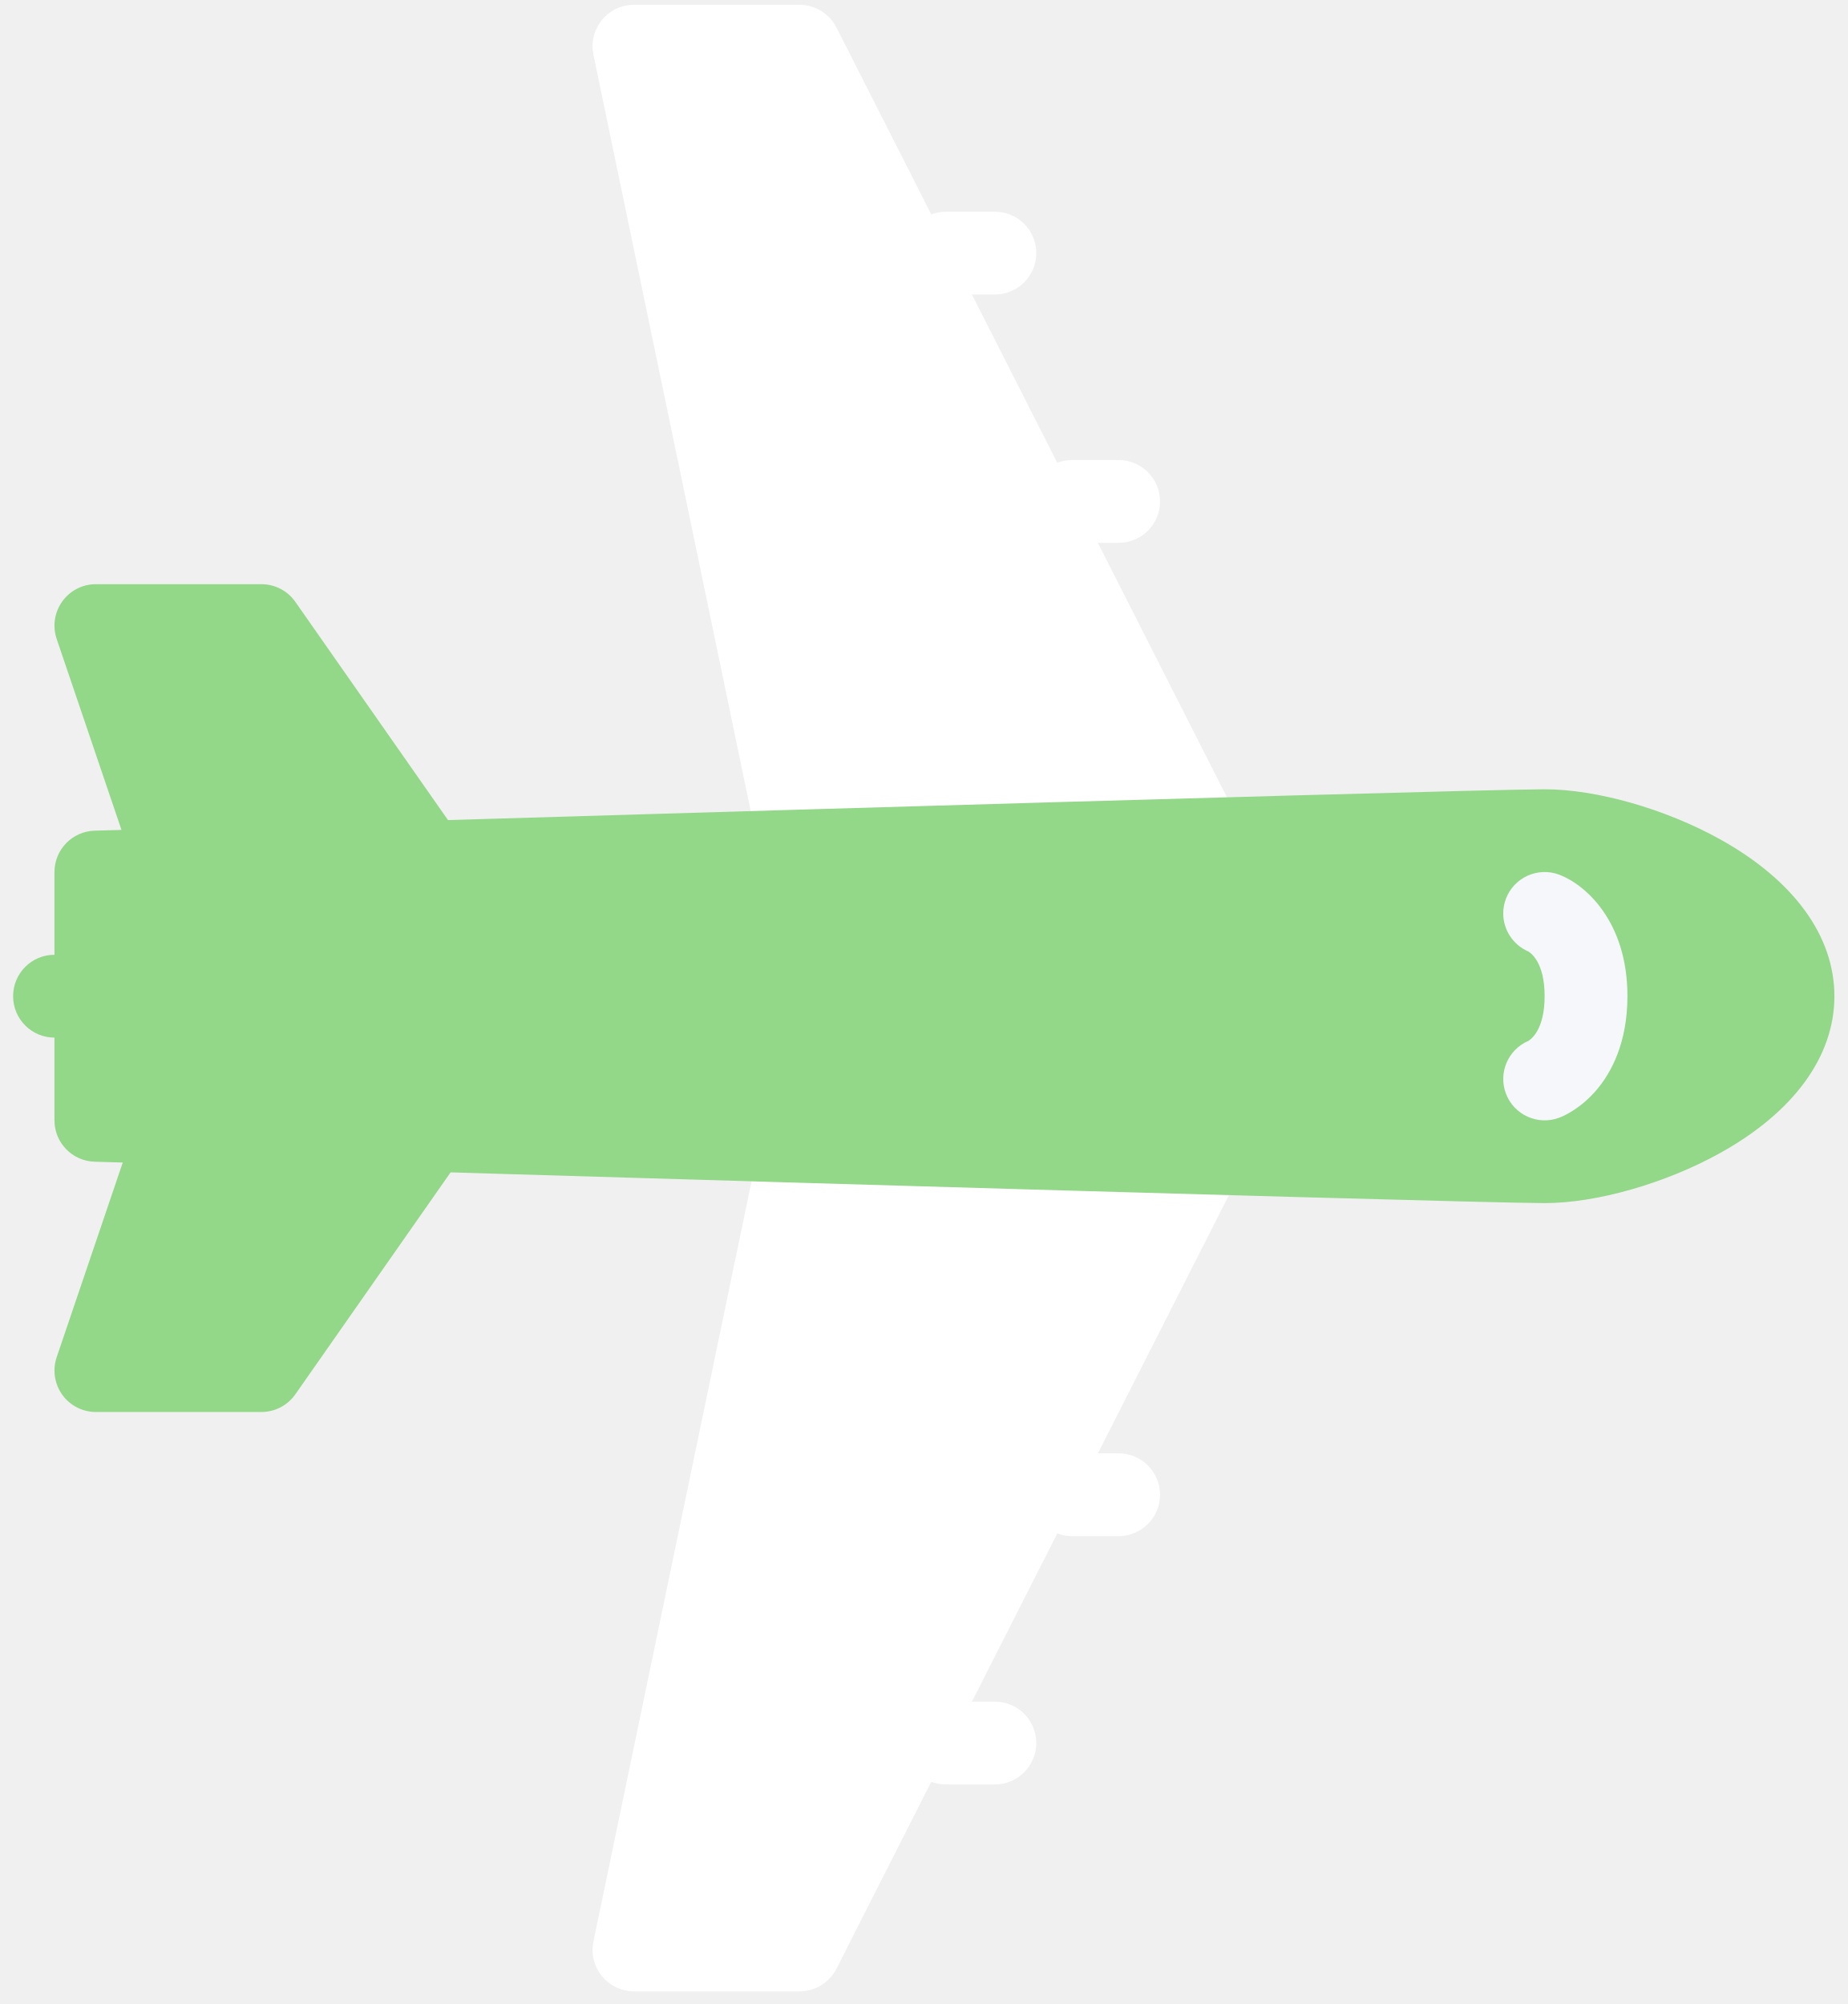
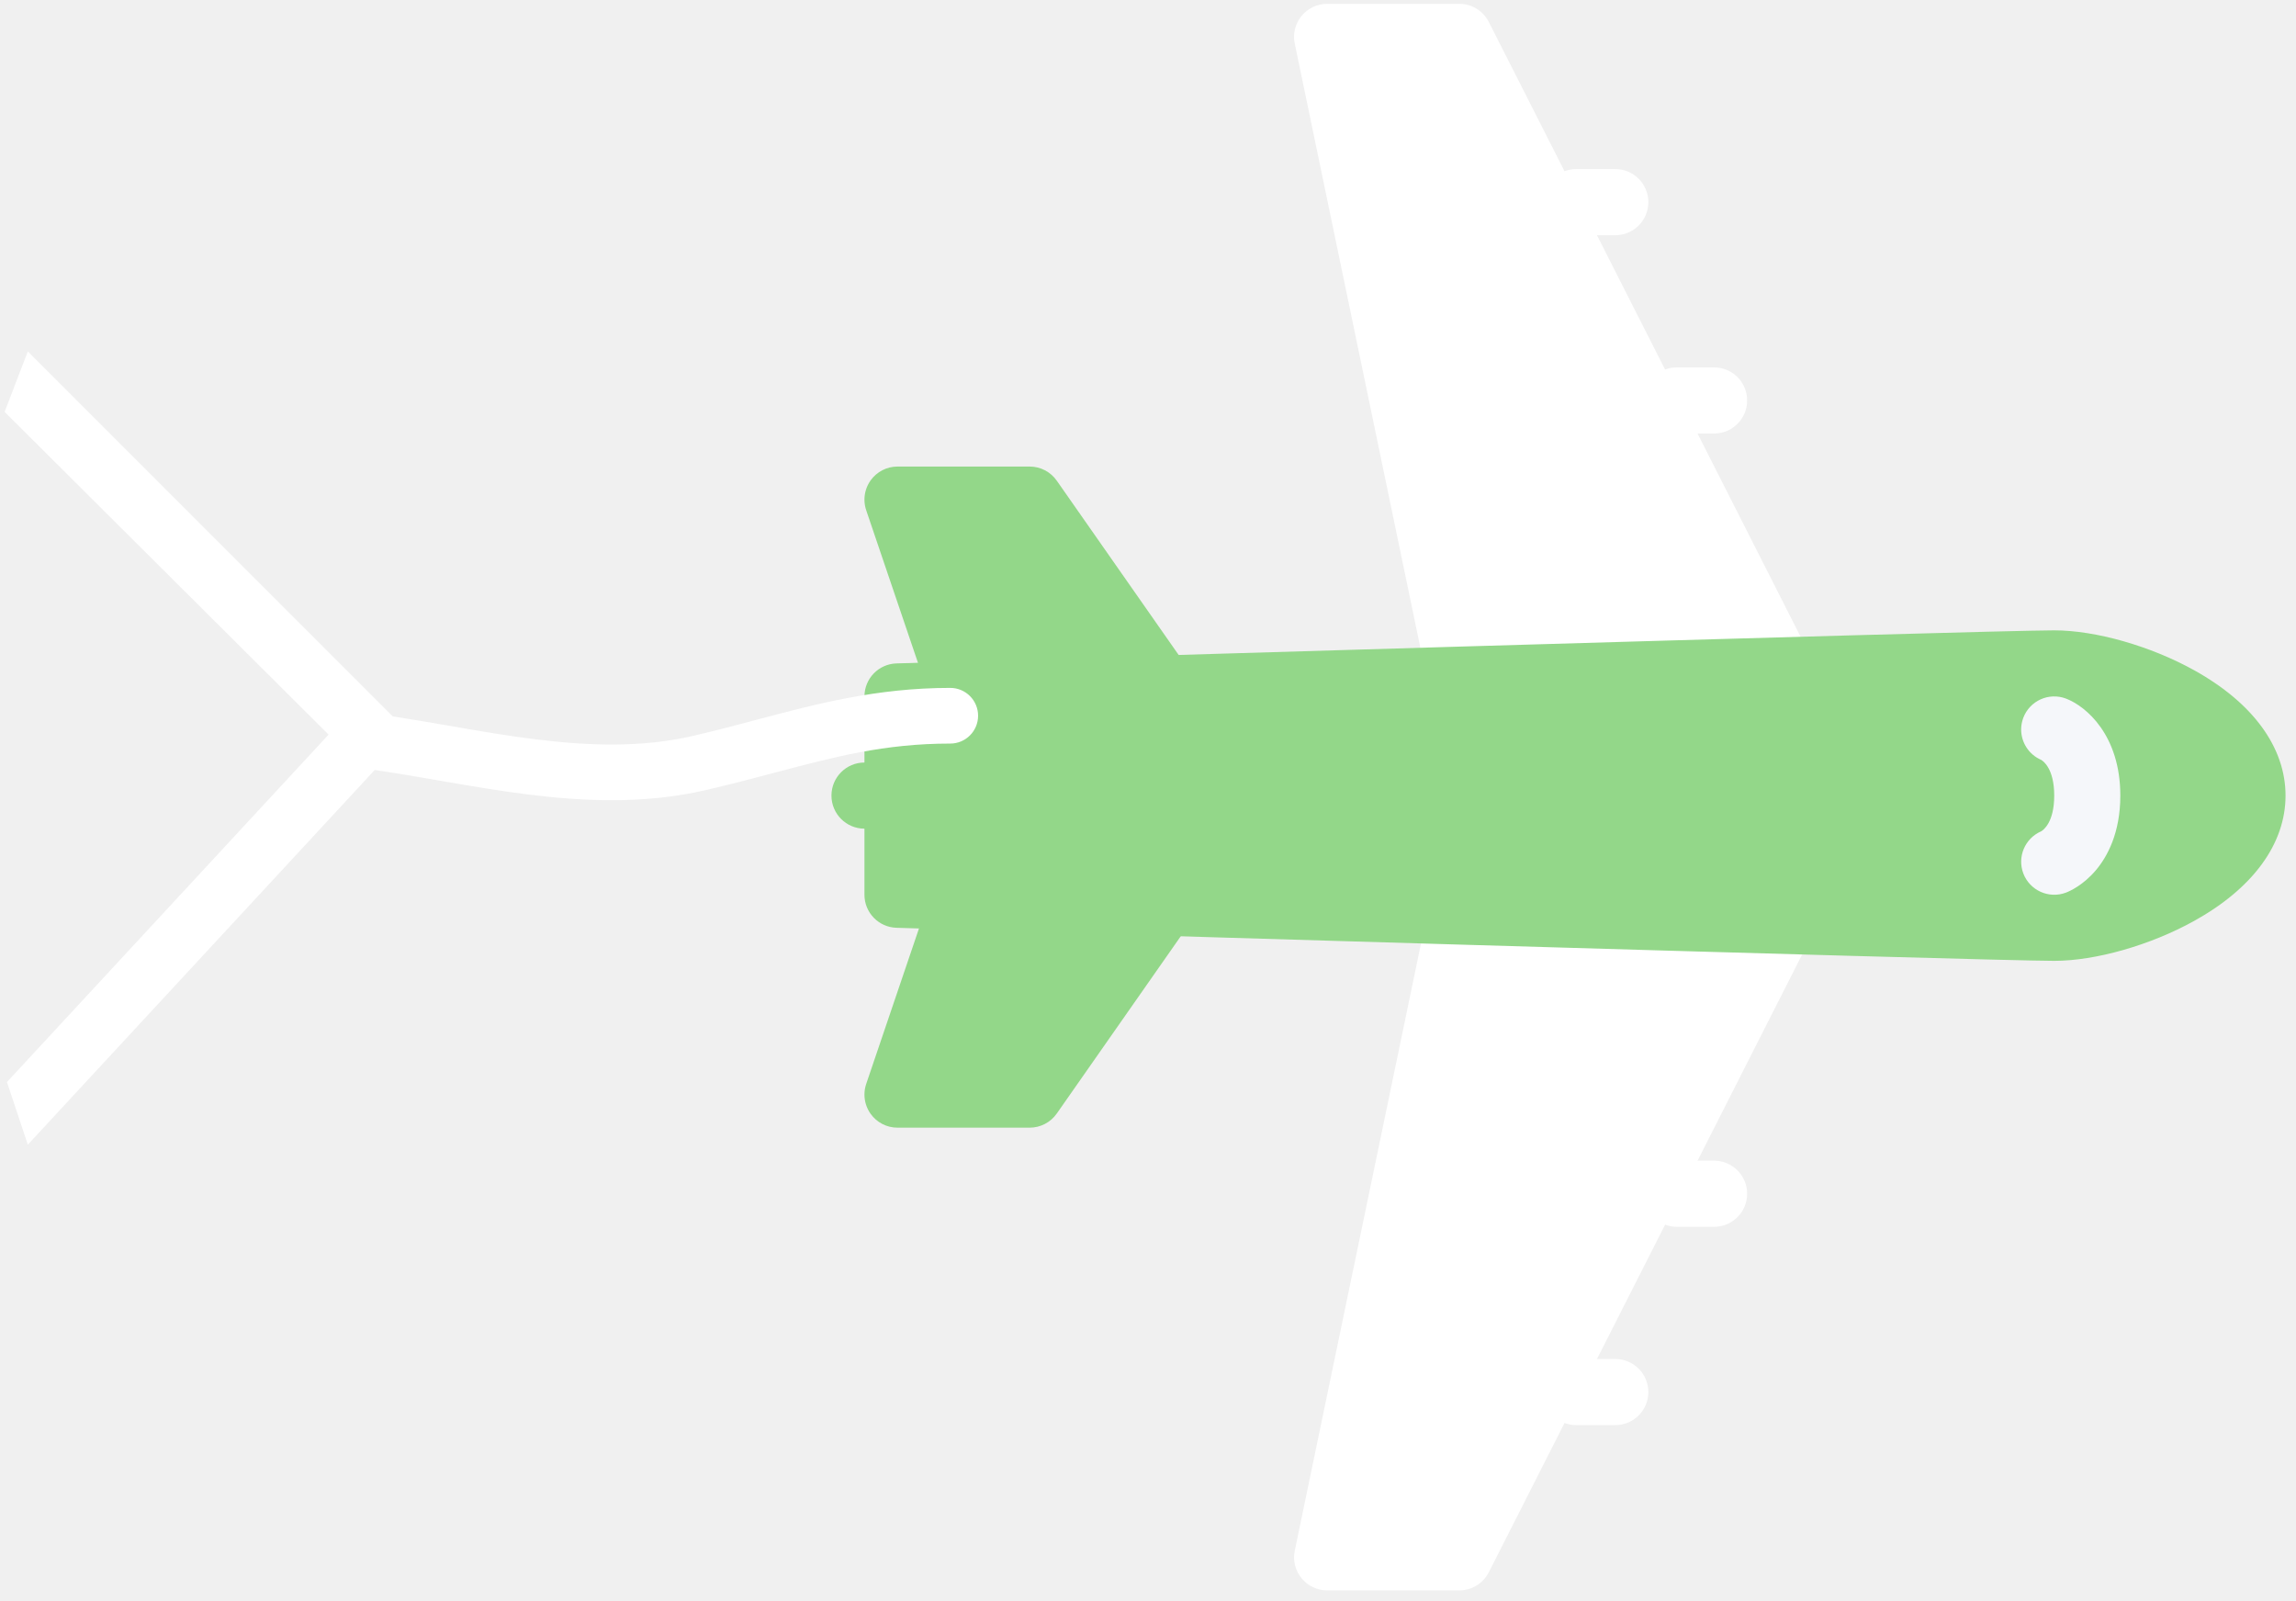
- <svg xmlns="http://www.w3.org/2000/svg" width="106" height="115" viewBox="0 0 106 115" fill="none">
-   <path d="M66.557 28.775C66.557 27.463 65.494 26.399 64.18 26.399H61.5C60.188 26.399 59.125 27.463 59.125 28.775C59.125 30.087 60.188 31.151 61.5 31.151H64.18C65.494 31.151 66.557 30.087 66.557 28.775Z" fill="white" />
-   <path d="M59.457 14.525C59.457 13.213 58.394 12.149 57.083 12.149H54.273C52.962 12.149 51.899 13.213 51.899 14.525C51.899 15.837 52.962 16.901 54.273 16.901H57.083C58.394 16.901 59.457 15.837 59.457 14.525Z" fill="white" />
-   <path d="M66.557 85.775C66.557 84.464 65.494 83.399 64.18 83.399H61.5C60.188 83.399 59.125 84.464 59.125 85.775C59.125 87.087 60.188 88.151 61.5 88.151H64.18C65.494 88.151 66.557 87.087 66.557 85.775Z" fill="white" />
-   <path d="M59.457 100.025C59.457 98.713 58.394 97.649 57.083 97.649H54.273C52.962 97.649 51.899 98.713 51.899 100.025C51.899 101.337 52.962 102.401 54.273 102.401H57.083C58.394 102.401 59.457 101.337 59.457 100.025Z" fill="white" />
-   <path d="M33.995 2.651C33.995 2.108 34.183 1.579 34.531 1.151C34.983 0.598 35.658 0.275 36.374 0.275L45.872 0.275C46.766 0.275 47.584 0.779 47.991 1.576L70.879 46.702C71.472 47.871 71.006 49.301 69.835 49.892C68.666 50.487 67.237 50.018 66.643 48.849L48.196 47.861C48.464 49.144 47.639 50.4 46.355 50.668C45.071 50.936 43.812 50.112 43.548 48.828L34.047 3.134C34.016 2.974 33.995 2.811 33.995 2.651Z" fill="white" />
-   <path d="M33.997 111.899C33.997 111.739 34.018 111.579 34.049 111.415L43.55 65.722C43.814 64.438 45.074 63.613 46.357 63.881C47.641 64.149 48.466 65.405 48.198 66.689L66.645 65.701C67.239 64.532 68.668 64.062 69.837 64.657C71.008 65.248 71.474 66.678 70.881 67.85L47.993 112.973C47.586 113.774 46.768 114.275 45.874 114.275H36.377C35.66 114.275 34.985 113.954 34.533 113.398C34.185 112.97 33.997 112.442 33.997 111.899Z" fill="white" />
-   <path d="M26.622 50.554C27.012 49.774 26.949 48.842 26.448 48.125L16.947 34.54C16.502 33.903 15.775 33.524 15.002 33.524H5.498C4.732 33.524 4.016 33.893 3.57 34.515C3.278 34.926 3.125 35.41 3.125 35.9C3.125 36.158 3.167 36.415 3.25 36.662L8.002 50.665C8.336 51.653 9.276 52.307 10.319 52.276L24.569 51.862C25.439 51.838 26.232 51.333 26.622 50.554Z" fill="#93D789" />
-   <path d="M16.947 80.011L26.448 66.425C26.949 65.709 27.012 64.777 26.622 63.997C26.232 63.218 25.439 62.714 24.569 62.689L10.319 62.275C9.276 62.244 8.336 62.898 8.002 63.886L3.25 77.889C3.166 78.136 3.125 78.394 3.125 78.651C3.125 79.141 3.278 79.625 3.57 80.036C4.016 80.658 4.732 81.027 5.498 81.027H15.002C15.775 81.027 16.502 80.648 16.947 80.011Z" fill="#93D789" />
-   <path d="M3.125 64.292V50.042C3.125 48.758 4.144 47.707 5.428 47.669C8.629 47.571 83.894 45.293 88.625 45.293C91.597 45.293 95.545 46.416 98.685 48.16C102.919 50.511 105.25 53.712 105.25 57.167C105.25 60.622 102.919 63.822 98.685 66.171C95.545 67.914 91.597 69.041 88.625 69.041C83.894 69.041 8.629 66.762 5.428 66.665C4.144 66.626 3.125 65.575 3.125 64.292Z" fill="#93D789" />
-   <path d="M89.464 64.139C89.739 64.034 90.708 63.61 91.63 62.514C92.425 61.568 93.375 59.873 93.375 57.166C93.375 52.828 90.917 50.744 89.465 50.194C88.236 49.732 86.866 50.351 86.403 51.576C86.299 51.854 86.248 52.136 86.248 52.414C86.248 53.34 86.793 54.213 87.685 54.599C87.831 54.682 88.624 55.225 88.624 57.166C88.624 59.108 87.831 59.65 87.685 59.734C86.525 60.235 85.953 61.564 86.403 62.757C86.867 63.982 88.238 64.601 89.464 64.139Z" fill="#F5F7FA" />
-   <path d="M0.752 57.166C0.752 55.855 1.813 54.79 3.125 54.79H19.747C21.062 54.79 22.127 55.855 22.127 57.166C22.127 58.478 21.062 59.543 19.747 59.543H3.125C1.813 59.543 0.752 58.478 0.752 57.166Z" fill="#93D789" />
+ <svg xmlns="http://www.w3.org/2000/svg" width="165" height="115" viewBox="0 0 165 115" fill="none">
+   <path d="M125.557 28.775C125.557 27.463 124.494 26.399 123.18 26.399H120.5C119.188 26.399 118.125 27.463 118.125 28.775C118.125 30.087 119.188 31.151 120.5 31.151H123.18C124.494 31.151 125.557 30.087 125.557 28.775Z" fill="white" />
+   <path d="M118.457 14.525C118.457 13.213 117.394 12.149 116.083 12.149H113.273C111.962 12.149 110.899 13.213 110.899 14.525C110.899 15.837 111.962 16.901 113.273 16.901H116.083C117.394 16.901 118.457 15.837 118.457 14.525Z" fill="white" />
+   <path d="M125.557 85.775C125.557 84.464 124.494 83.399 123.18 83.399H120.5C119.188 83.399 118.125 84.464 118.125 85.775C118.125 87.087 119.188 88.151 120.5 88.151H123.18C124.494 88.151 125.557 87.087 125.557 85.775Z" fill="white" />
+   <path d="M118.457 100.025C118.457 98.713 117.394 97.649 116.083 97.649H113.273C111.962 97.649 110.899 98.713 110.899 100.025C110.899 101.337 111.962 102.401 113.273 102.401H116.083C117.394 102.401 118.457 101.337 118.457 100.025Z" fill="white" />
+   <path d="M92.995 2.651C92.995 2.108 93.183 1.579 93.531 1.151C93.983 0.598 94.658 0.275 95.374 0.275L104.872 0.275C105.766 0.275 106.584 0.779 106.991 1.576L129.879 46.702C130.472 47.871 130.006 49.301 128.835 49.892C127.666 50.487 126.236 50.018 125.643 48.849L107.196 47.861C107.464 49.144 106.639 50.4 105.355 50.668C104.071 50.936 102.812 50.112 102.548 48.828L93.047 3.134C93.016 2.974 92.995 2.811 92.995 2.651Z" fill="white" />
+   <path d="M92.997 111.899C92.997 111.739 93.018 111.579 93.049 111.415L102.55 65.722C102.814 64.438 104.074 63.613 105.357 63.881C106.641 64.149 107.466 65.405 107.198 66.689L125.645 65.701C126.238 64.532 127.668 64.062 128.837 64.657C130.008 65.248 130.474 66.678 129.881 67.85L106.993 112.973C106.586 113.774 105.768 114.275 104.874 114.275H95.376C94.66 114.275 93.985 113.954 93.533 113.398C93.185 112.97 92.997 112.442 92.997 111.899Z" fill="white" />
+   <path d="M85.62 50.554C86.01 49.774 85.947 48.842 85.446 48.125L75.945 34.54C75.5 33.903 74.773 33.524 74.001 33.524H64.496C63.73 33.524 63.014 33.893 62.568 34.515C62.276 34.926 62.123 35.41 62.123 35.9C62.123 36.158 62.165 36.415 62.248 36.662L67.001 50.665C67.335 51.653 68.274 52.307 69.317 52.276L83.567 51.862C84.437 51.838 85.231 51.333 85.62 50.554Z" fill="#93D789" />
+   <path d="M75.945 80.011L85.446 66.425C85.947 65.709 86.01 64.777 85.62 63.997C85.231 63.218 84.437 62.714 83.567 62.689L69.317 62.275C68.274 62.244 67.335 62.898 67.001 63.886L62.248 77.889C62.164 78.136 62.123 78.394 62.123 78.651C62.123 79.141 62.276 79.625 62.568 80.036C63.014 80.658 63.73 81.027 64.496 81.027H74.001C74.773 81.027 75.5 80.648 75.945 80.011Z" fill="#93D789" />
+   <path d="M62.123 64.292V50.042C62.123 48.758 63.142 47.707 64.426 47.669C67.627 47.571 142.892 45.293 147.623 45.293C150.595 45.293 154.543 46.416 157.683 48.16C161.917 50.511 164.248 53.712 164.248 57.167C164.248 60.622 161.917 63.822 157.683 66.171C154.543 67.914 150.595 69.041 147.623 69.041C142.892 69.041 67.627 66.762 64.426 66.665C63.142 66.626 62.123 65.575 62.123 64.292Z" fill="#93D789" />
+   <path d="M148.464 64.139C148.739 64.034 149.708 63.61 150.63 62.514C151.425 61.568 152.375 59.873 152.375 57.166C152.375 52.828 149.917 50.744 148.465 50.194C147.236 49.732 145.866 50.351 145.403 51.576C145.299 51.854 145.248 52.136 145.248 52.414C145.248 53.34 145.793 54.213 146.685 54.599C146.831 54.682 147.625 55.225 147.625 57.166C147.625 59.108 146.831 59.65 146.685 59.734C145.525 60.235 144.953 61.564 145.403 62.757C145.867 63.982 147.238 64.601 148.464 64.139Z" fill="#F5F7FA" />
+   <path d="M59.752 57.166C59.752 55.855 60.813 54.79 62.125 54.79H78.747C80.062 54.79 81.127 55.855 81.127 57.166C81.127 58.478 80.062 59.543 78.747 59.543H62.125C60.813 59.543 59.752 58.478 59.752 57.166Z" fill="#93D789" />
+   <path fill-rule="evenodd" clip-rule="evenodd" d="M28.226 51.477L1.999 25.25L0.332 29.595L23.614 52.785L0.499 77.75L1.999 82.25L26.927 55.328C28.421 55.542 29.953 55.808 31.541 56.083L31.912 56.147C33.864 56.484 35.894 56.83 37.947 57.086C42.05 57.598 46.373 57.771 50.677 56.78C52.486 56.364 54.129 55.928 55.691 55.514L55.692 55.514C59.923 54.392 63.56 53.428 68.29 53.428C69.394 53.428 70.29 52.533 70.29 51.428C70.29 50.324 69.394 49.428 68.29 49.428C62.997 49.428 58.681 50.574 54.294 51.738C52.811 52.132 51.32 52.527 49.78 52.882C46.132 53.721 42.341 53.603 38.442 53.117C36.494 52.874 34.551 52.544 32.593 52.205L32.204 52.138C30.88 51.909 29.547 51.678 28.226 51.477Z" fill="white" />
</svg>
